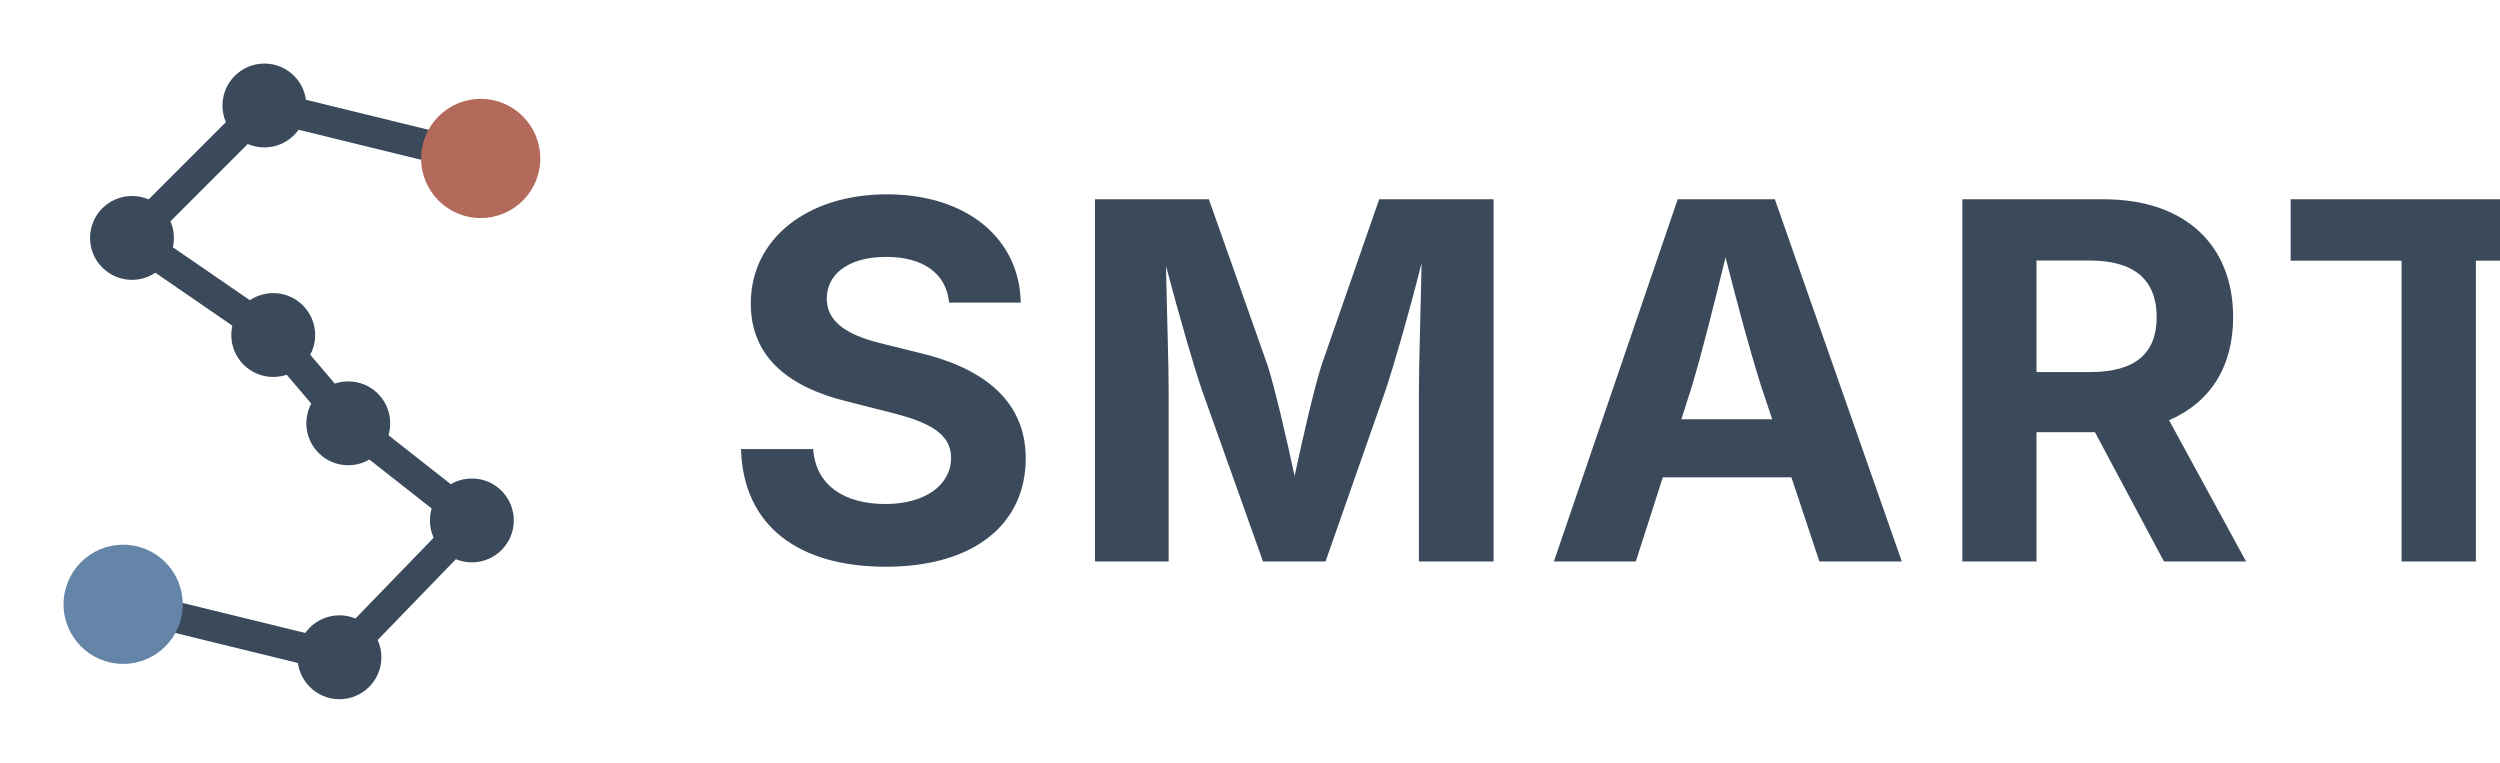
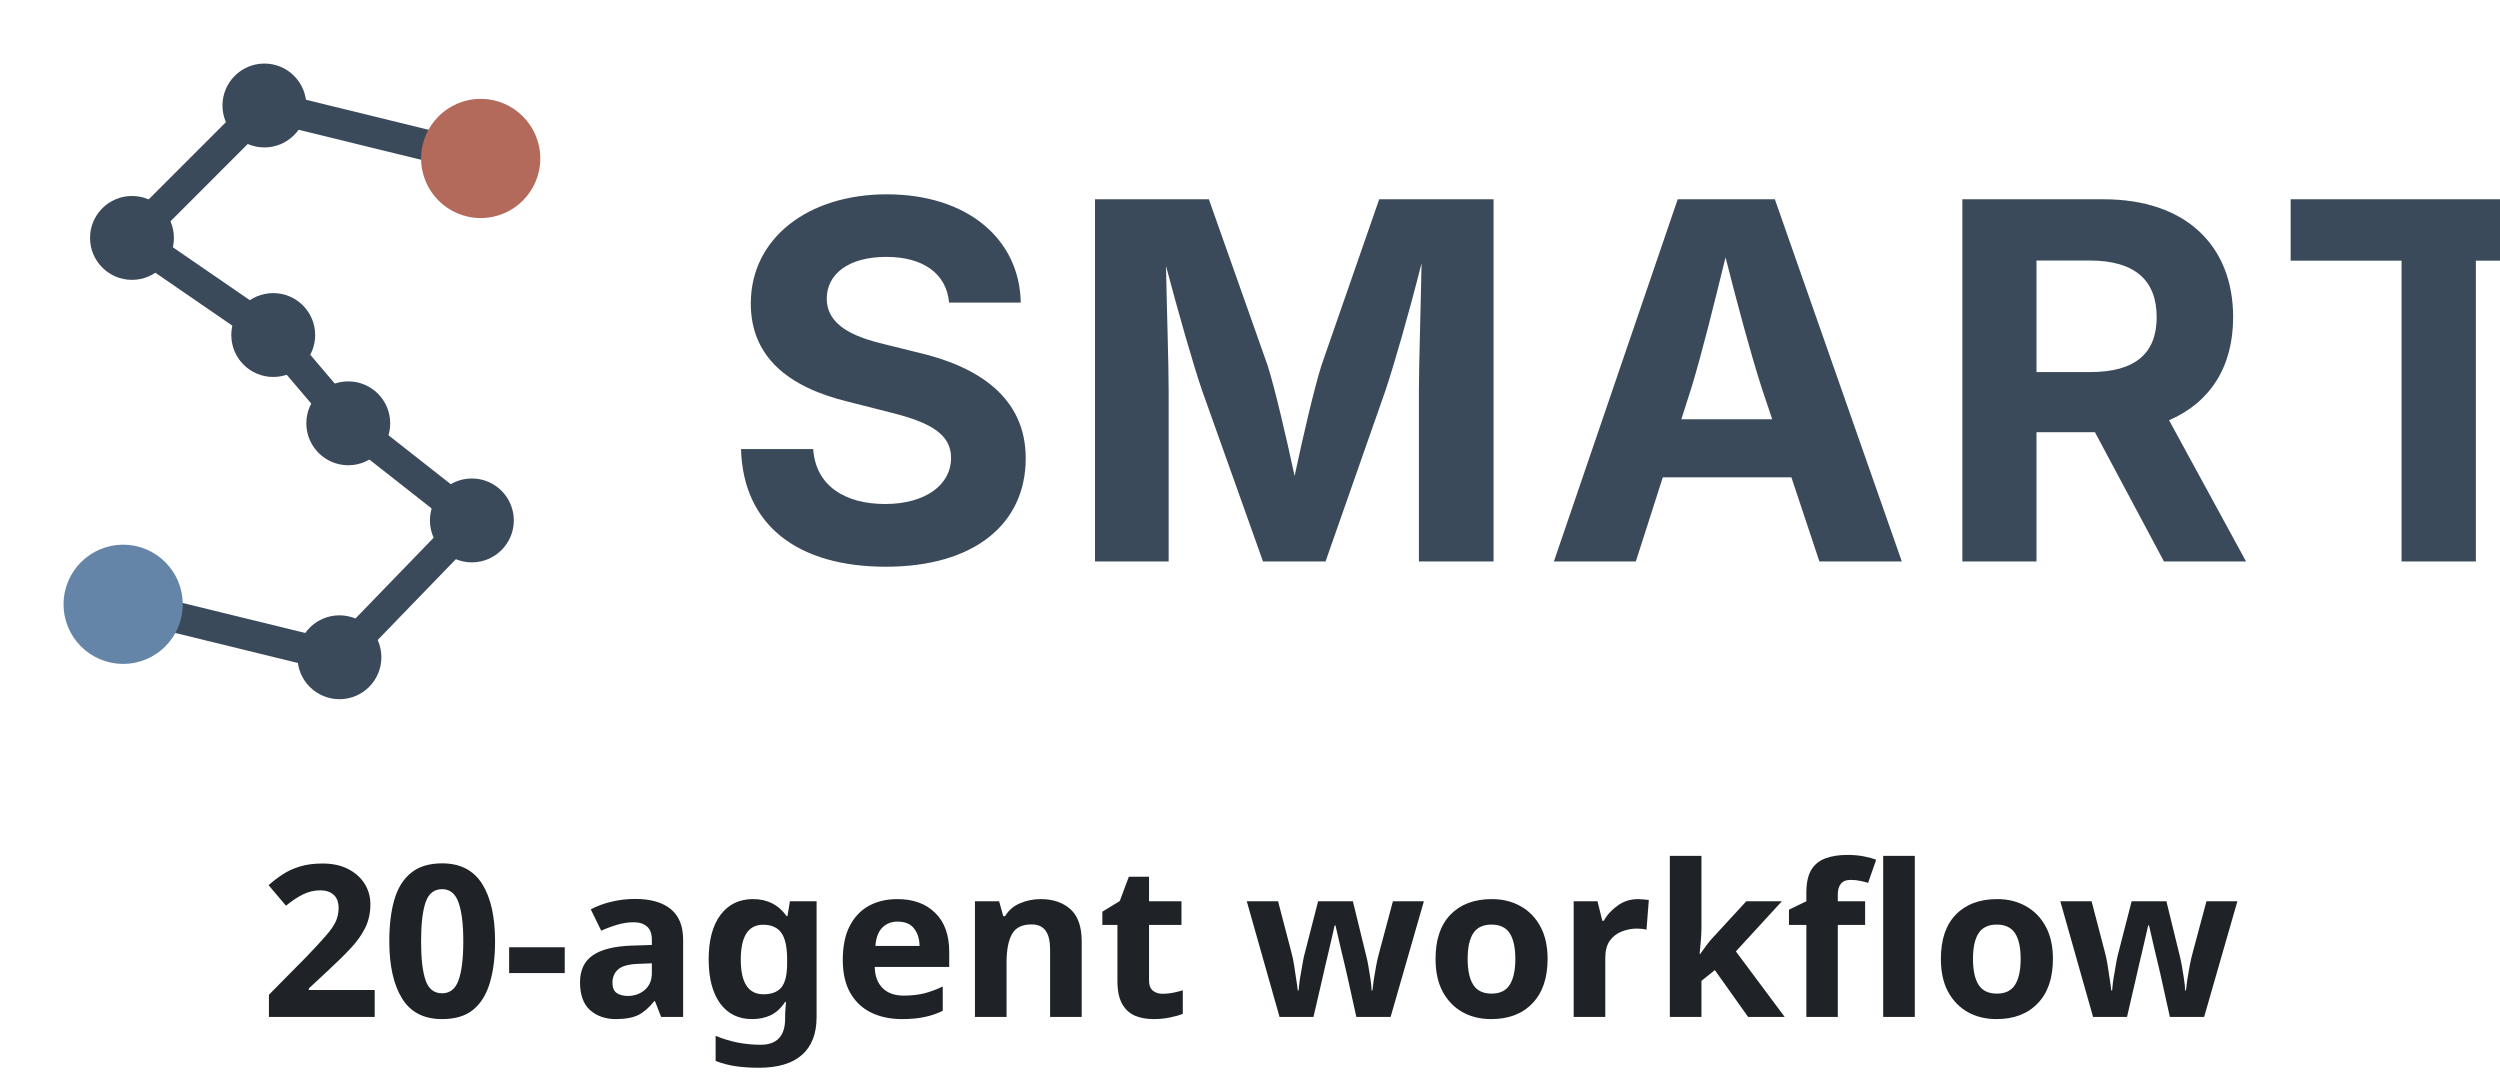
- <svg xmlns="http://www.w3.org/2000/svg" viewBox="0 0 236 72" width="236" height="72" role="img" aria-label="SMART">
+ <svg xmlns="http://www.w3.org/2000/svg" viewBox="0 0 236 102" width="236" height="102" role="img" aria-label="SMART, a 20-agent workflow">
  <g transform="translate(6 6) scale(0.4167)">
    <g fill="none" stroke="#3A4A5A" stroke-width="7" stroke-linecap="round">
      <path d="M94.5 21.5 L45.5 9.5 L15.5 39.5 L47.5 61.5 L64.5 81.5 L92.5 103.5 L62.5 134.5 L13.5 122.5" />
    </g>
    <g fill="#3A4A5A">
      <circle cx="45.5" cy="9.5" r="9.5" />
      <circle cx="15.5" cy="39.5" r="9.5" />
      <circle cx="47.5" cy="61.5" r="9.5" />
      <circle cx="64.5" cy="81.5" r="9.5" />
      <circle cx="92.5" cy="103.5" r="9.5" />
      <circle cx="62.5" cy="134.5" r="9.5" />
    </g>
    <circle cx="94.5" cy="21.5" r="13.5" fill="#B36A5A" />
    <circle cx="13.5" cy="122.5" r="13.5" fill="#6485A8" />
  </g>
  <text x="68" y="53" fill="#3A4A5A" font-family="Inter, -apple-system, BlinkMacSystemFont, 'Segoe UI', Helvetica, Arial, sans-serif" font-size="47" font-weight="700" letter-spacing="1.5">SMART</text>
+   <text x="118" y="96" fill="#1f2328" text-anchor="middle" font-family="-apple-system, BlinkMacSystemFont, 'Segoe UI', 'Noto Sans', Helvetica, Arial, sans-serif" font-size="20" font-weight="600">20-agent workflow</text>
</svg>
